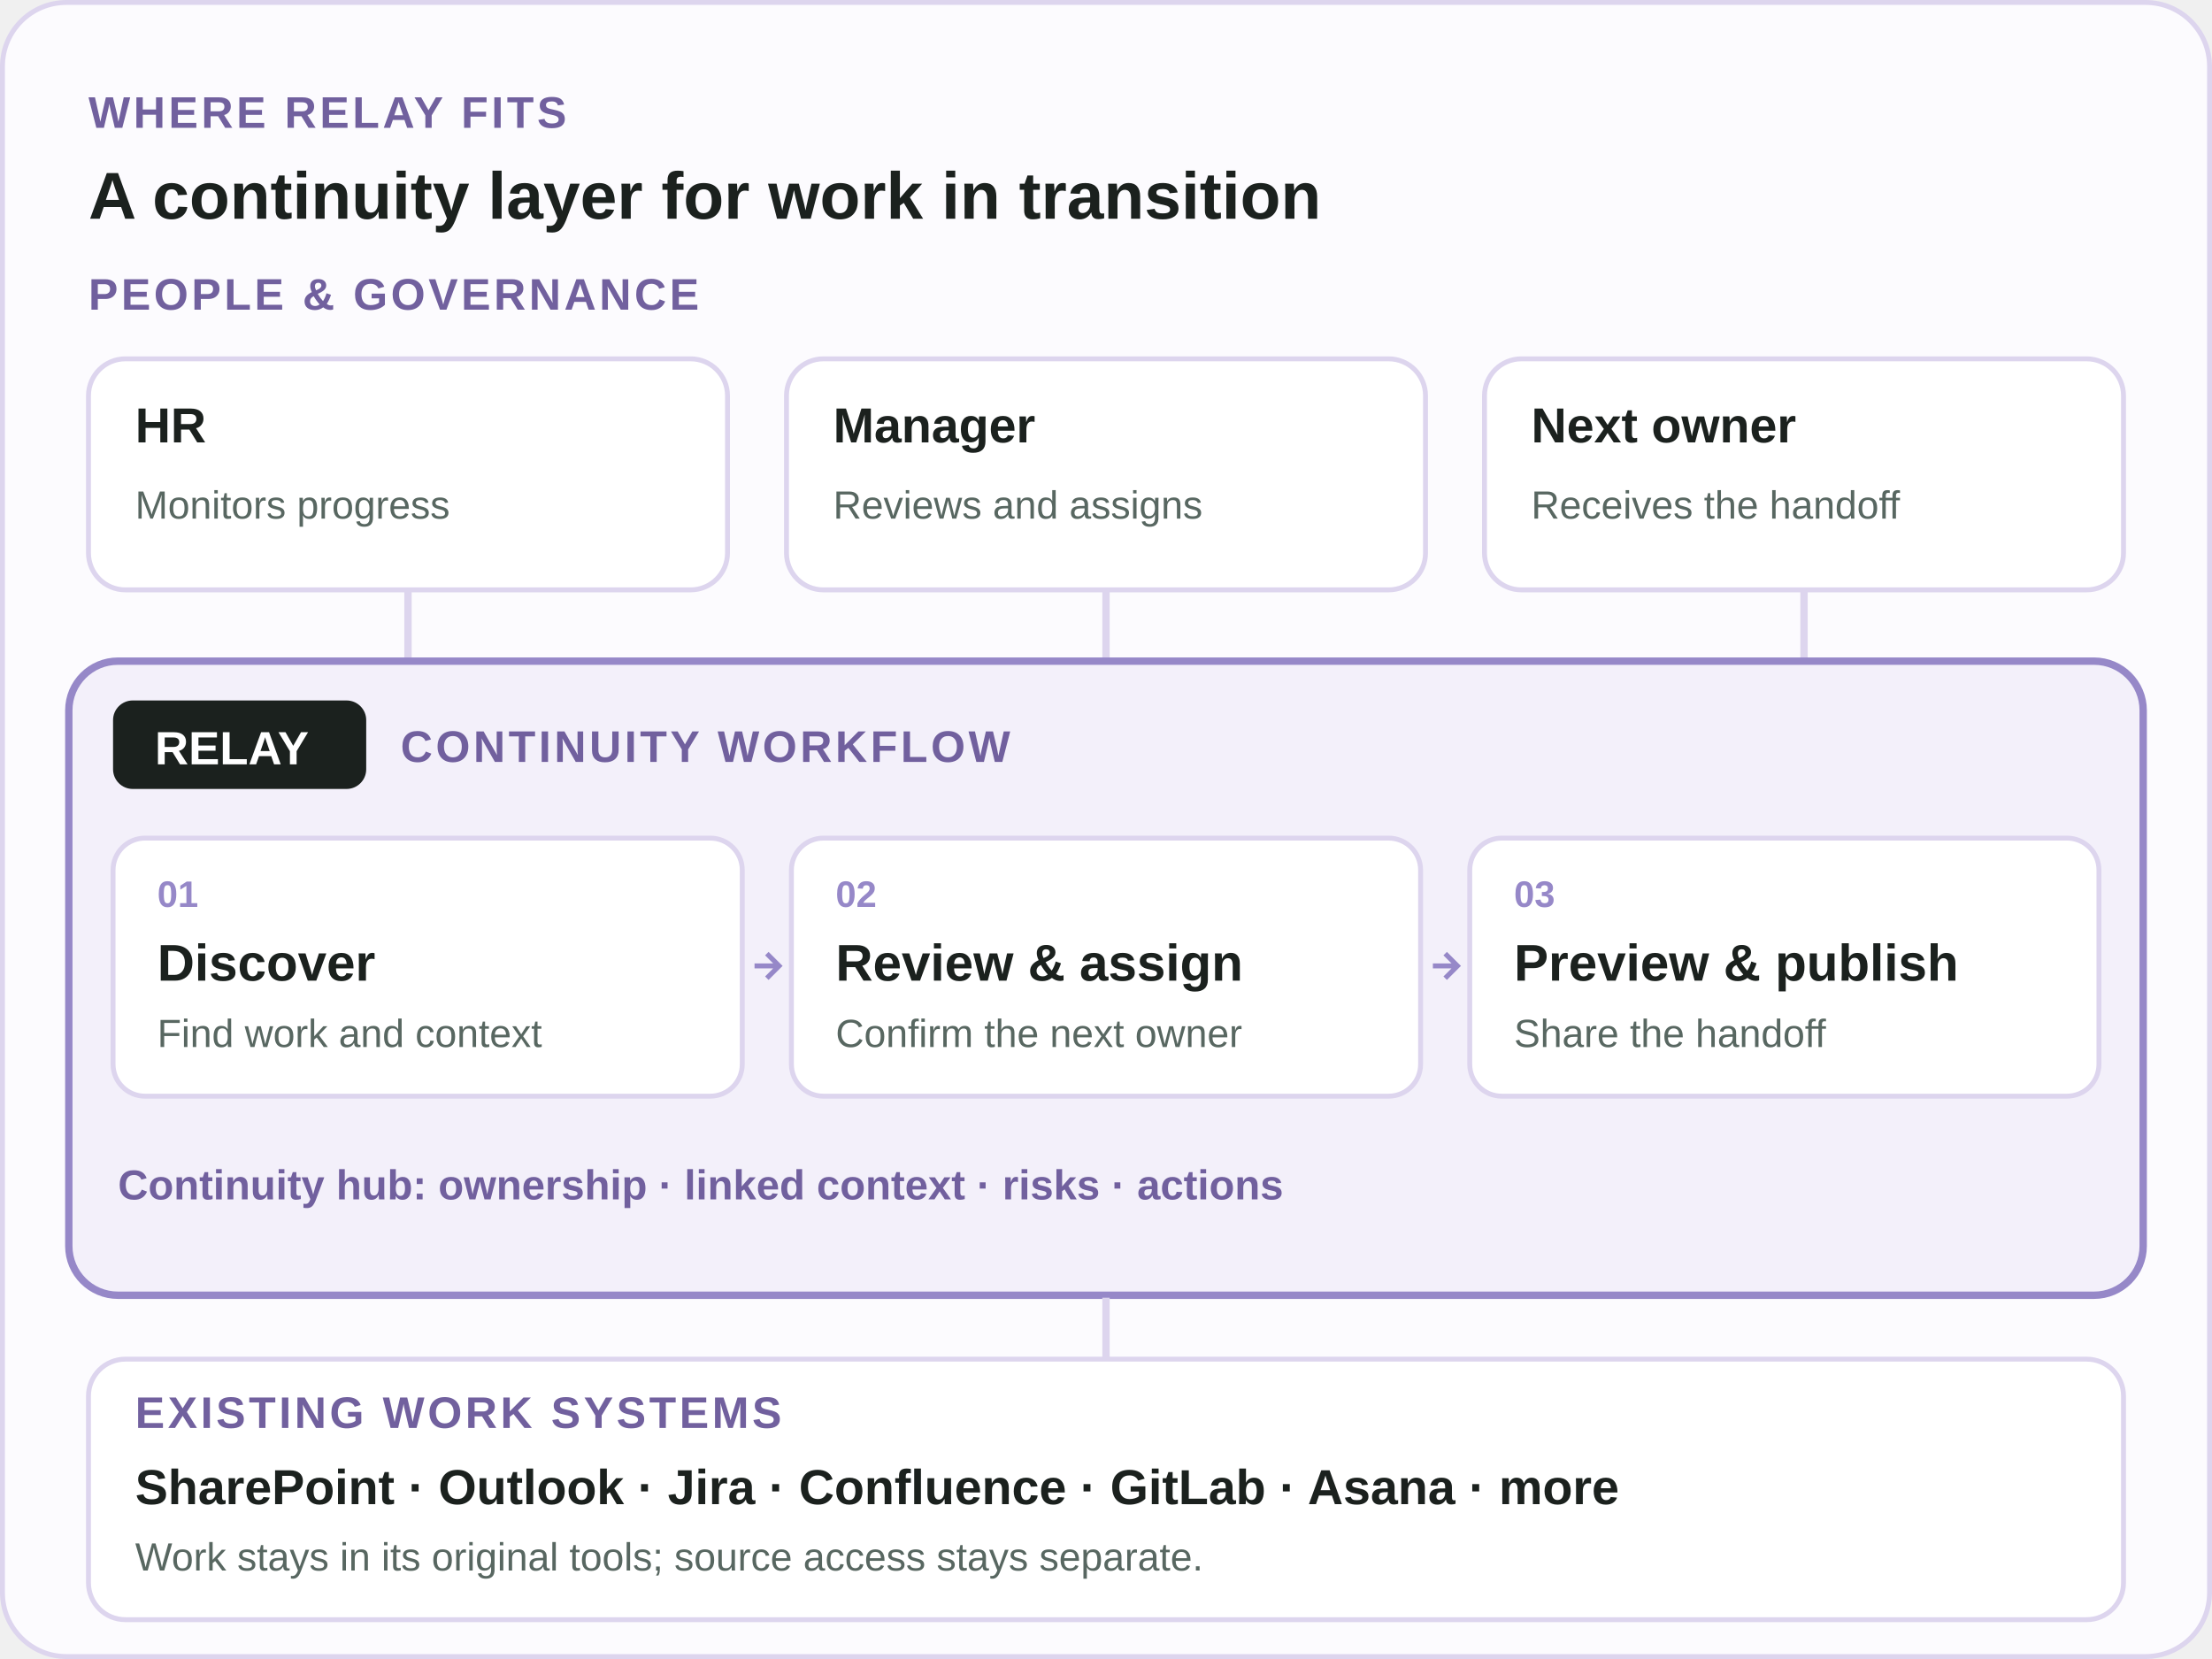
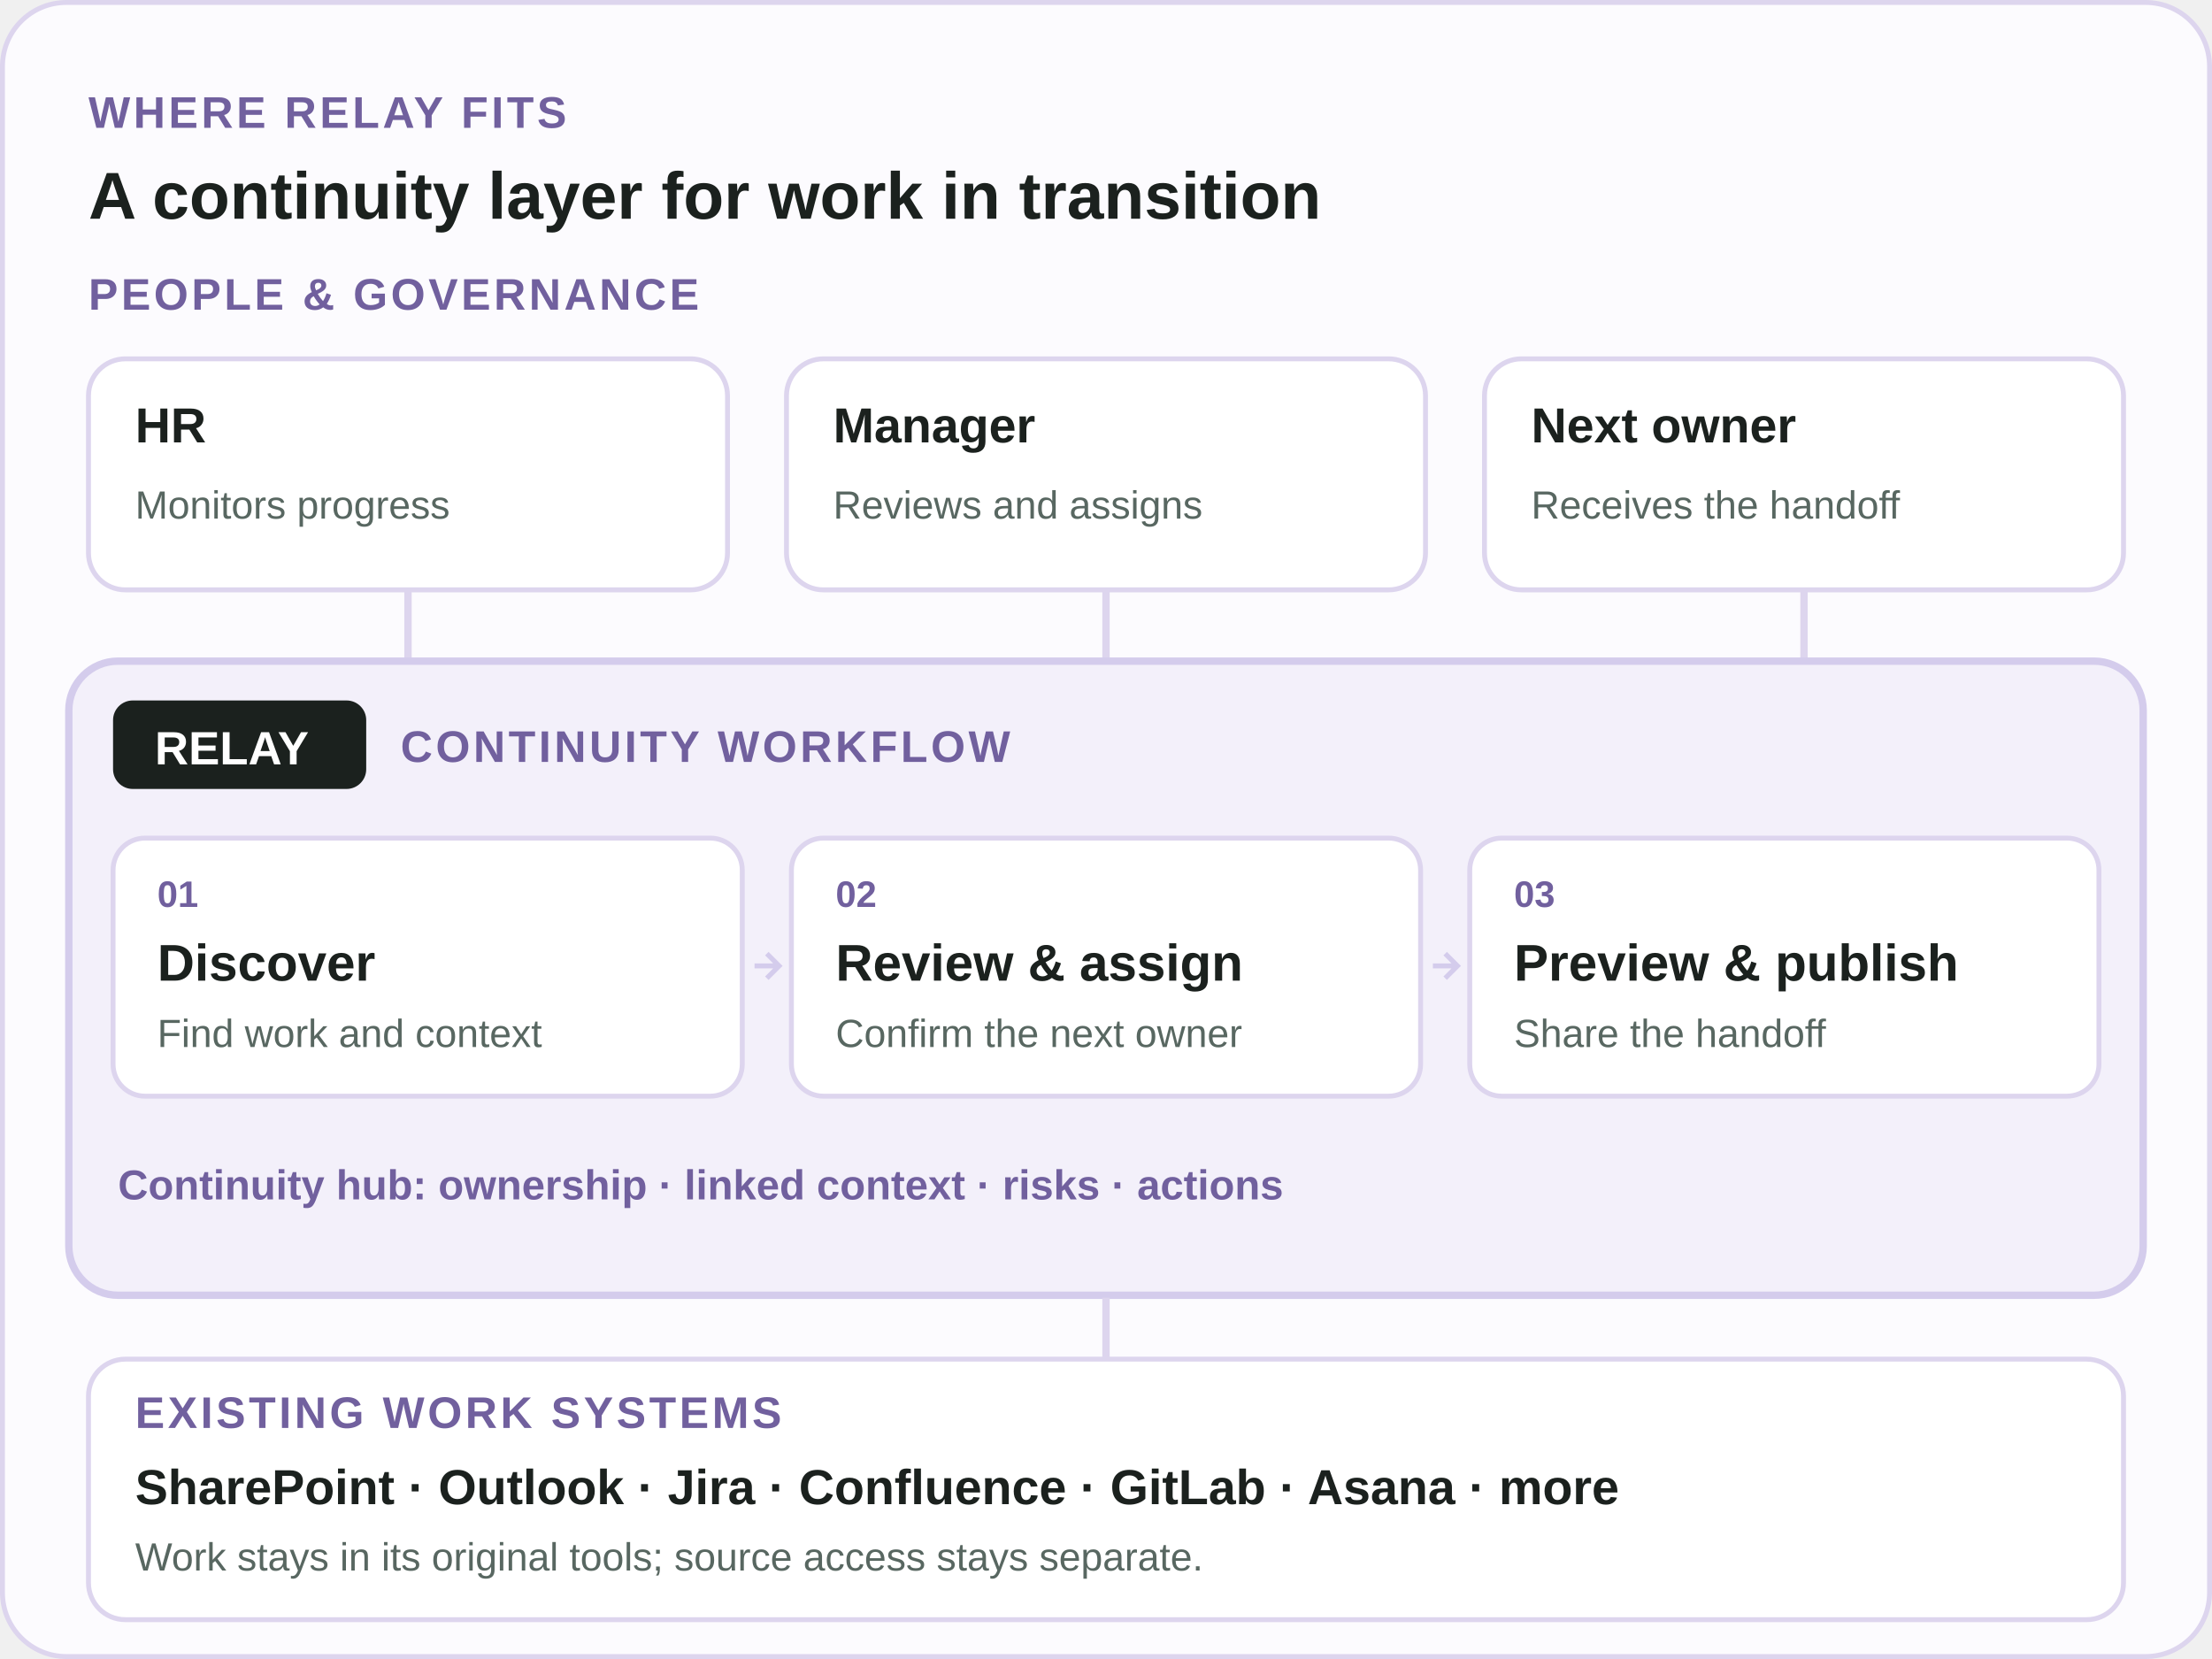
<svg xmlns="http://www.w3.org/2000/svg" width="900" height="675" viewBox="0 0 900 675" role="img" aria-labelledby="title desc">
-   <style>text{font-family:Arial,Helvetica,sans-serif}.kicker{fill:#71609E;font-size:18px;font-weight:700;letter-spacing:1.3px}.head{fill:#1b211e;font-size:27px;font-weight:700}.role{fill:#1b211e;font-size:20px;font-weight:700}.sub{fill:#586761;font-size:16px}.step{fill:#1b211e;font-size:21px;font-weight:700}.minor{fill:#71609E;font-size:17px;font-weight:600}.num{fill:#9688C8;font-size:15px;font-weight:700}</style>
+   <style>text{font-family:Arial,Helvetica,sans-serif}.kicker{fill:#71609E;font-size:18px;font-weight:700;letter-spacing:1.3px}.head{fill:#1b211e;font-size:27px;font-weight:700}.role{fill:#1b211e;font-size:20px;font-weight:700}.sub{fill:#586761;font-size:16px}.step{fill:#1b211e;font-size:21px;font-weight:700}.minor{fill:#71609E;font-size:17px;font-weight:600}.num{fill:#71609E;font-size:15px;font-weight:700}</style>
  <rect x="1" y="1" width="898" height="673" rx="26" fill="#FCFBFE" stroke="#DDD5EE" stroke-width="2" />
  <text x="36" y="52" class="kicker">WHERE RELAY FITS</text>
  <text x="36" y="89" class="head">A continuity layer for work in transition</text>
  <text x="36" y="126" class="kicker">PEOPLE &amp; GOVERNANCE</text>
  <rect x="36" y="146" width="260" height="94" rx="15" fill="#fff" stroke="#DDD5EE" stroke-width="2" />
  <rect x="320" y="146" width="260" height="94" rx="15" fill="#fff" stroke="#DDD5EE" stroke-width="2" />
  <rect x="604" y="146" width="260" height="94" rx="15" fill="#fff" stroke="#DDD5EE" stroke-width="2" />
  <text x="55" y="180" class="role">HR</text>
  <text x="55" y="211" class="sub">Monitors progress</text>
  <text x="339" y="180" class="role">Manager</text>
  <text x="339" y="211" class="sub">Reviews and assigns</text>
  <text x="623" y="180" class="role">Next owner</text>
  <text x="623" y="211" class="sub">Receives the handoff</text>
  <path d="M166 240v31M450 240v31M734 240v31" fill="none" stroke="#DDD5EE" stroke-width="3" />
-   <rect x="28" y="269" width="844" height="258" rx="20" fill="#F3F0FA" stroke="#9688C8" stroke-width="3" />
+   <rect x="28" y="269" width="844" height="258" rx="20" fill="#F3F0FA" stroke="#D4CCEC" stroke-width="3" />
  <rect x="46" y="285" width="103" height="36" rx="8" fill="#1b211e" />
  <text x="63" y="311" fill="#fff" font-size="19" font-family="Arial,Helvetica,sans-serif" font-weight="700">RELAY</text>
  <text x="163" y="310" class="kicker">CONTINUITY WORKFLOW</text>
  <rect x="46" y="341" width="256" height="105" rx="13" fill="#fff" stroke="#DDD5EE" stroke-width="2" />
  <rect x="322" y="341" width="256" height="105" rx="13" fill="#fff" stroke="#DDD5EE" stroke-width="2" />
  <rect x="598" y="341" width="256" height="105" rx="13" fill="#fff" stroke="#DDD5EE" stroke-width="2" />
  <text x="64" y="369" class="num">01</text>
  <text x="64" y="399" class="step">Discover</text>
  <text x="64" y="426" class="sub">Find work and context</text>
  <text x="340" y="369" class="num">02</text>
  <text x="340" y="399" class="step">Review &amp; assign</text>
  <text x="340" y="426" class="sub">Confirm the next owner</text>
  <text x="616" y="369" class="num">03</text>
  <text x="616" y="399" class="step">Preview &amp; publish</text>
  <text x="616" y="426" class="sub">Share the handoff</text>
-   <path d="M307 393h10m-5-5 5 5-5 5m271-5h10m-5-5 5 5-5 5" fill="none" stroke="#9688C8" stroke-width="2" />
+   <path d="M307 393h10m-5-5 5 5-5 5m271-5h10m-5-5 5 5-5 5" fill="none" stroke="#D4CCEC" stroke-width="2" />
  <text x="48" y="488" class="minor">Continuity hub: ownership · linked context · risks · actions</text>
  <path d="M450 528v25" fill="none" stroke="#DDD5EE" stroke-width="3" />
  <rect x="36" y="553" width="828" height="106" rx="15" fill="#fff" stroke="#DDD5EE" stroke-width="2" />
  <text x="55" y="581" class="kicker">EXISTING WORK SYSTEMS</text>
  <text x="55" y="612" class="role">SharePoint · Outlook · Jira · Confluence · GitLab · Asana · more</text>
  <text x="55" y="639" class="sub">Work stays in its original tools; source access stays separate.</text>
</svg>
